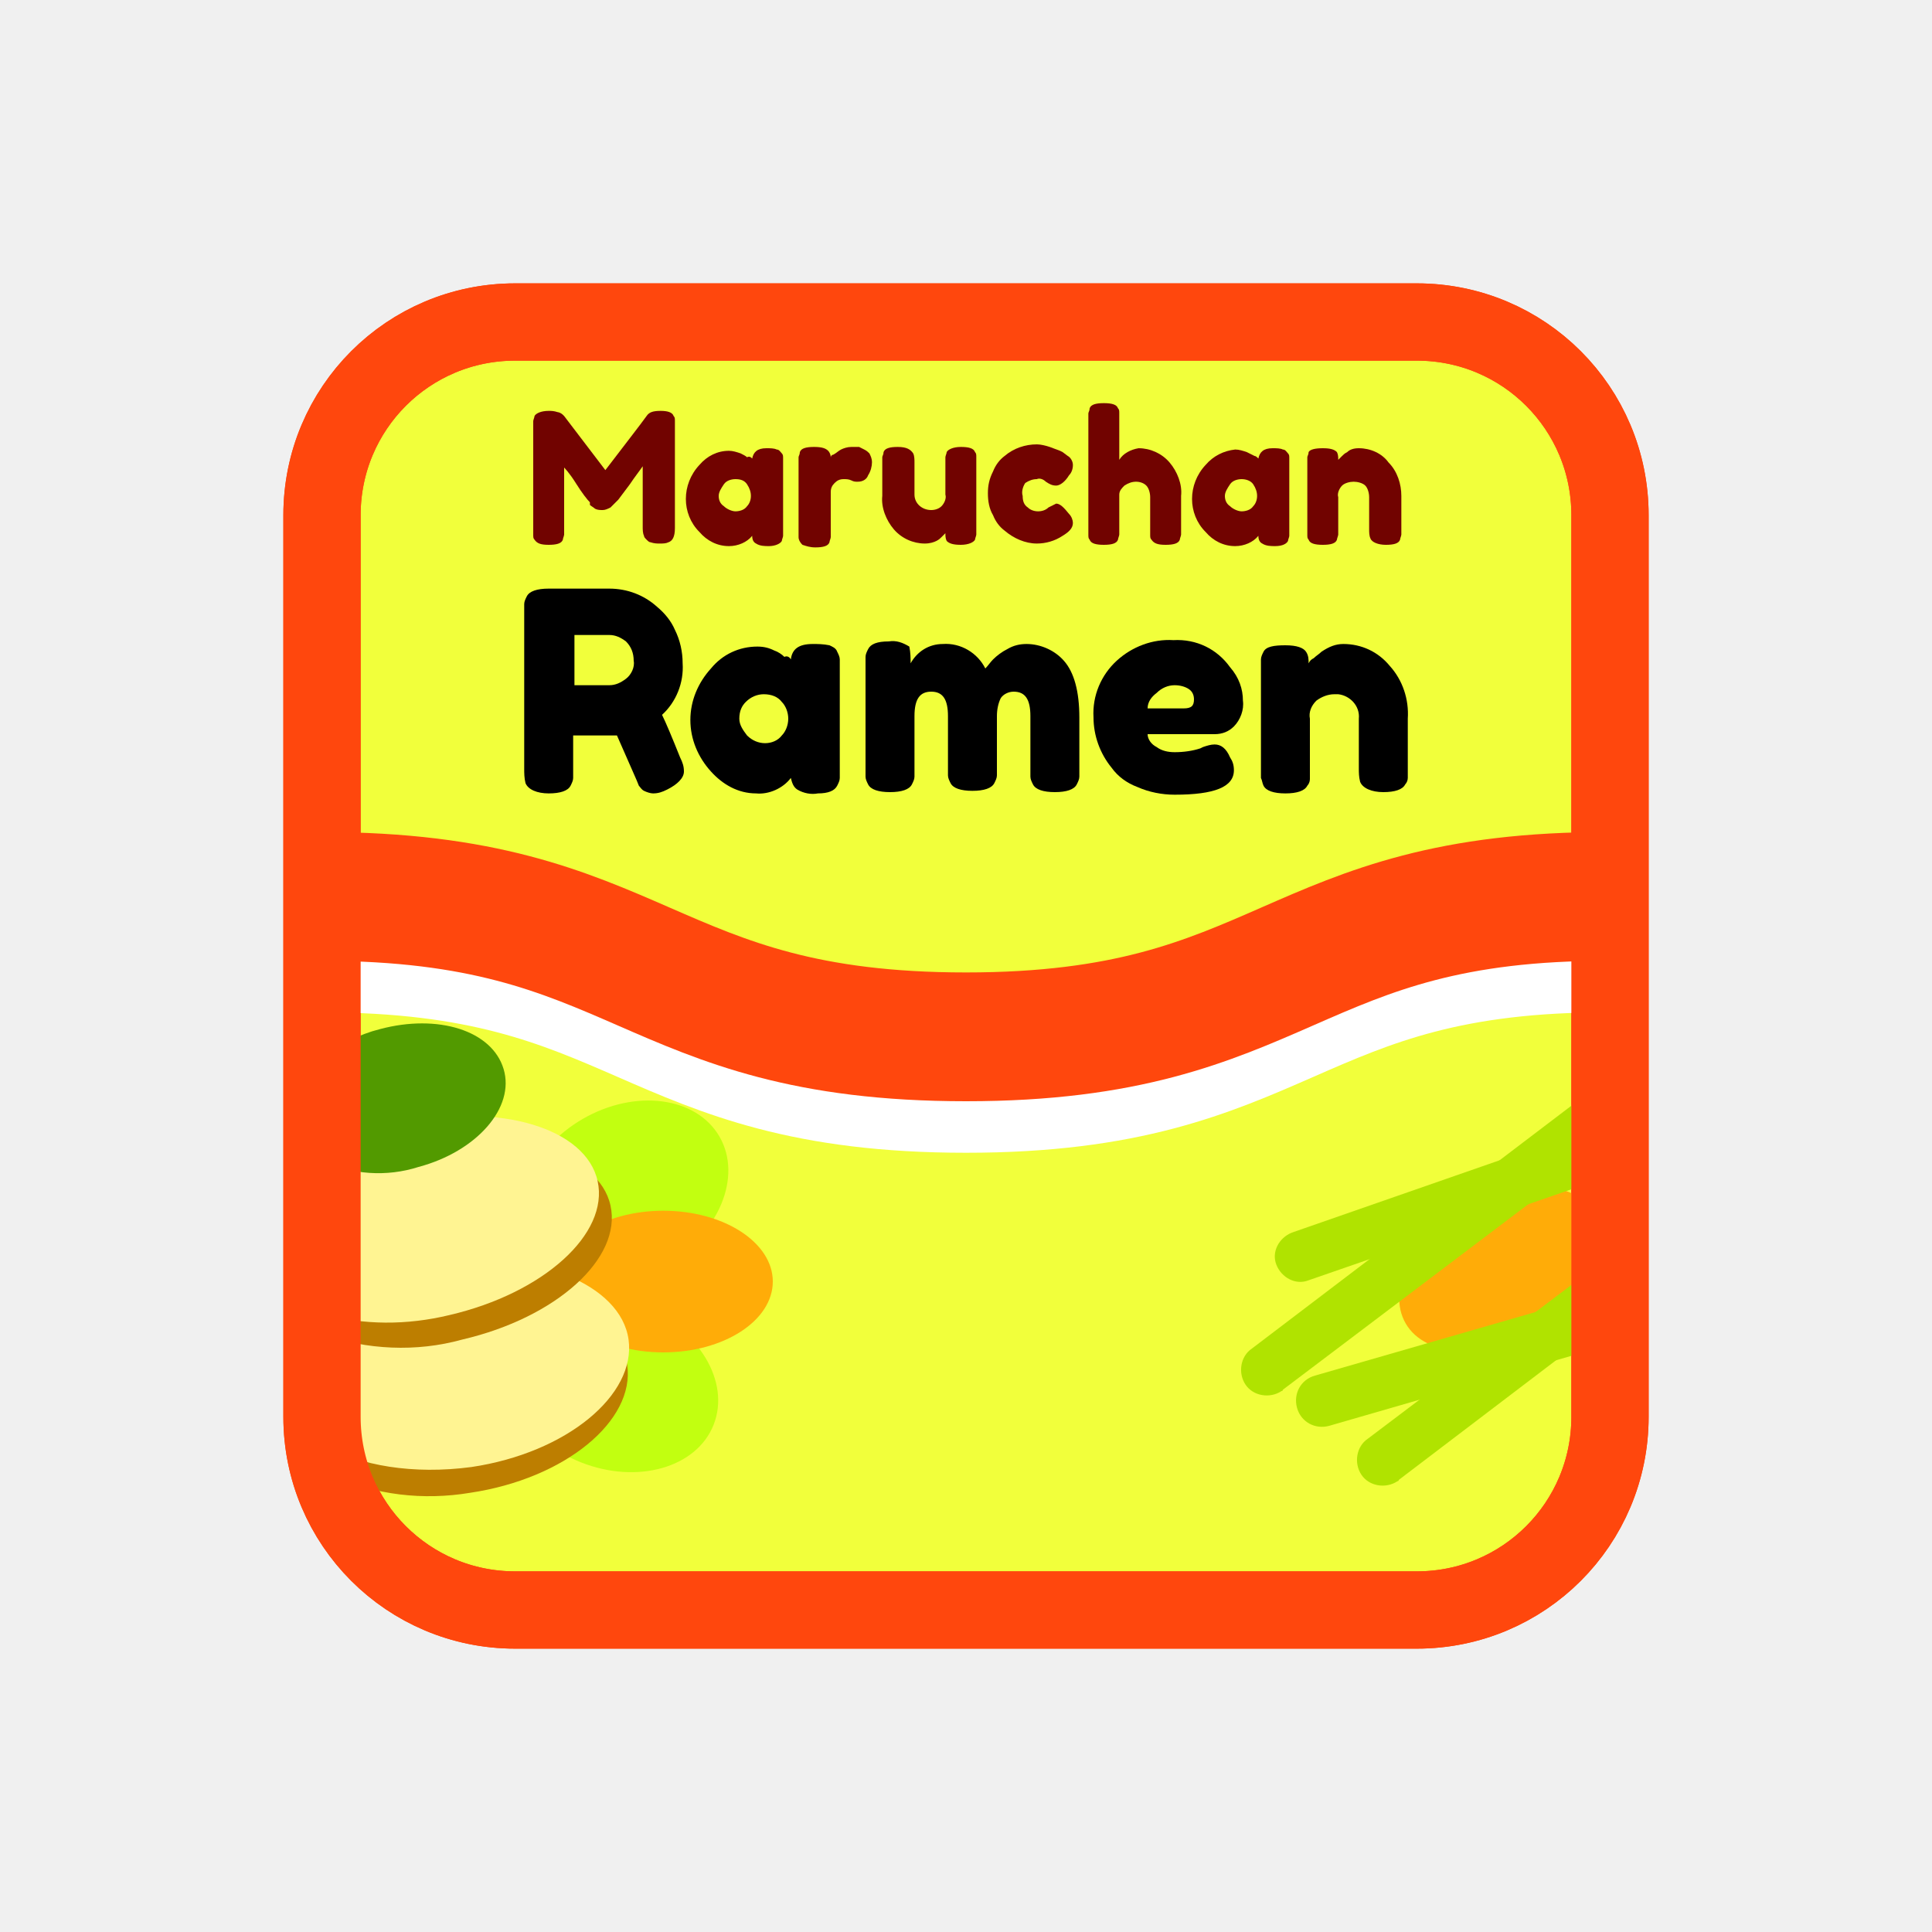
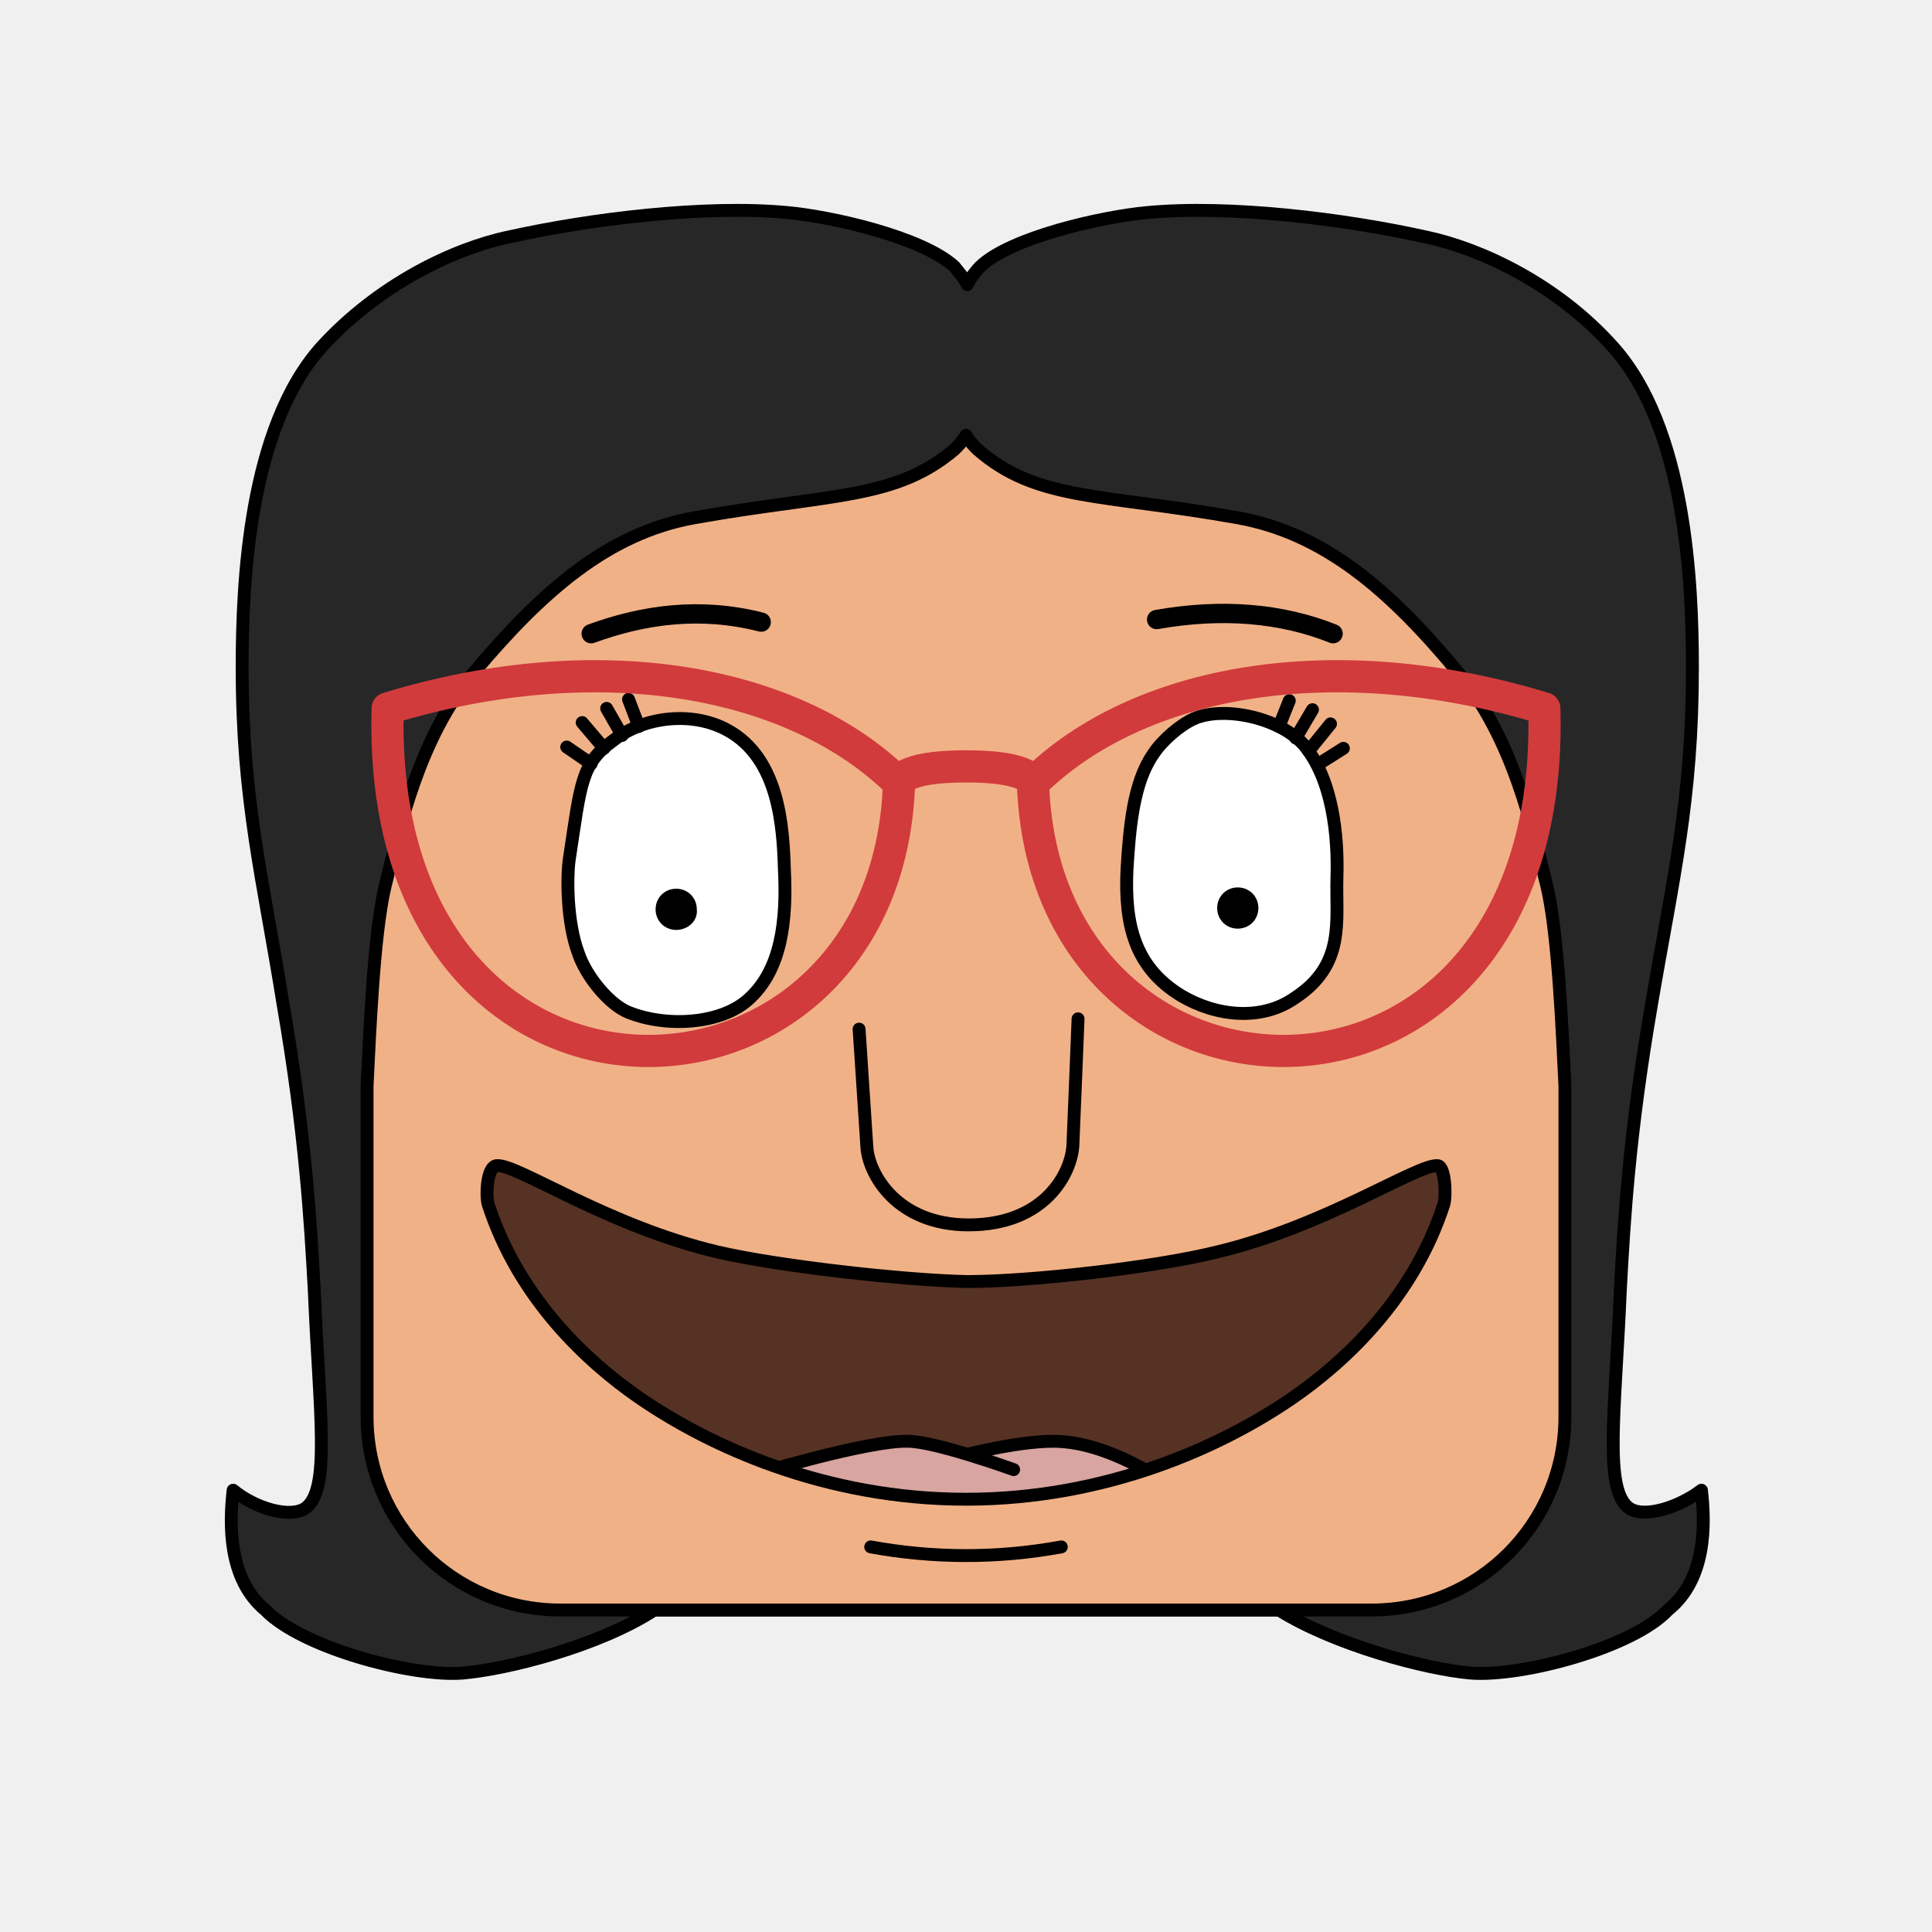
<svg xmlns="http://www.w3.org/2000/svg" version="1.1" id="Layer_1" x="0px" y="0px" viewBox="0 0 150 150" style="enable-background:new 0 0 150 150;" xml:space="preserve">
  <style type="text/css">
- 	.st0{fill:#F1FF3B;stroke:#FF470D;stroke-width:6;stroke-miterlimit:10;}
- 	.st1{fill:none;stroke:#FFFFFF;stroke-width:10;stroke-miterlimit:10;}
- 	.st2{fill:none;stroke:#FF470D;stroke-width:10;stroke-miterlimit:10;}
- 	.st3{fill:#710300;}
- 	.st4{fill:#C2FF10;}
- 	.st5{fill:#FFAC08;}
- 	.st6{fill:#B0E300;}
- 	.st7{fill:#BD7E00;}
- 	.st8{fill:#FFF492;}
- 	.st9{fill:#529A00;}
- 	.st10{fill:none;stroke:#FF470D;stroke-width:6;stroke-miterlimit:10;}
+ 	.st0{fill:#553223;stroke:#000000;stroke-linecap:round;stroke-linejoin:round;stroke-miterlimit:10;}
+ 	.st1{fill:#D8A5A1;stroke:#000000;stroke-linecap:round;stroke-linejoin:round;stroke-miterlimit:10;}
+ 	.st2{fill:#F1B186;stroke:#000000;stroke-linecap:round;stroke-linejoin:round;stroke-miterlimit:10;}
+ 	.st3{fill:#FFFFFF;stroke:#000000;stroke-linecap:round;stroke-linejoin:round;stroke-miterlimit:10;}
+ 	.st4{fill:none;stroke:#000000;stroke-linecap:round;stroke-linejoin:round;stroke-miterlimit:10;}
+ 	.st5{fill:#F1B186;stroke:#000000;stroke-width:1.5;stroke-linecap:round;stroke-linejoin:round;stroke-miterlimit:10;}
+ 	.st6{fill:#272727;stroke:#000000;stroke-linecap:round;stroke-linejoin:round;stroke-miterlimit:10;}
+ 	.st7{fill:none;stroke:#D13B3C;stroke-width:2.5;stroke-linecap:round;stroke-linejoin:round;stroke-miterlimit:10;}
</style>
  <path class="st0" d="M40,25h70c8.3,0,15,6.7,15,15v70c0,8.3-6.7,15-15,15H40c-8.3,0-15-6.7-15-15V40C25,31.7,31.7,25,40,25z" />
-   <path class="st1" d="M125,73.6c-25-0.1-25,10.9-50,10.9S50,73.6,25,73.6" />
-   <path class="st2" d="M125,69.6c-25-0.1-25,10.9-50,10.9S50,69.6,25,69.6" />
-   <path d="M52.8,58.8c0.2,0.4,0.3,0.7,0.3,1.1c0,0.5-0.5,1-1.3,1.4c-0.4,0.2-0.7,0.3-1.1,0.3c-0.2,0-0.5-0.1-0.7-0.2  c-0.2-0.1-0.3-0.3-0.4-0.4c-0.1-0.3-0.7-1.6-1.7-3.9h-0.7h-2.7v2.5c0,0.2,0,0.5,0,0.8c0,0.2-0.1,0.4-0.2,0.6  c-0.2,0.4-0.8,0.6-1.7,0.6s-1.6-0.3-1.8-0.8c-0.1-0.4-0.1-0.8-0.1-1.1v-12c0-0.3,0-0.5,0-0.8c0-0.2,0.1-0.4,0.2-0.6  c0.2-0.4,0.8-0.6,1.7-0.6h4.7c1.4,0,2.7,0.5,3.7,1.4c0.6,0.5,1.1,1.1,1.4,1.8c0.4,0.8,0.6,1.7,0.6,2.6c0.1,1.5-0.5,3-1.6,4  C51.7,56.1,52.2,57.3,52.8,58.8z M44.5,53.2h2.8c0.5,0,0.9-0.2,1.3-0.5c0.4-0.3,0.7-0.9,0.6-1.4c0-0.6-0.2-1.1-0.6-1.5  c-0.4-0.3-0.8-0.5-1.3-0.5h-2.7V53.2z" />
-   <path d="M61.4,51.2c0.1-0.8,0.6-1.2,1.7-1.2c0.4,0,0.8,0,1.3,0.1c0.2,0.1,0.5,0.2,0.6,0.5c0.1,0.2,0.2,0.4,0.2,0.6  c0,0.2,0,0.5,0,0.8v7.6c0,0.2,0,0.5,0,0.8c0,0.2-0.1,0.4-0.2,0.6c-0.2,0.4-0.7,0.6-1.5,0.6c-0.5,0.1-1.1,0-1.6-0.3  c-0.3-0.2-0.4-0.5-0.5-0.9c-0.6,0.8-1.7,1.3-2.7,1.2c-1.4,0-2.6-0.7-3.5-1.7c-1-1.1-1.6-2.5-1.6-4c0-1.5,0.6-2.9,1.6-4  c0.9-1.1,2.2-1.7,3.6-1.7c0.5,0,0.9,0.1,1.3,0.3c0.3,0.1,0.6,0.3,0.8,0.5C61.1,50.9,61.3,51,61.4,51.2z M57.4,55.8  c0,0.5,0.3,0.9,0.6,1.3c0.4,0.4,0.9,0.6,1.4,0.6c0.5,0,1-0.2,1.3-0.6c0.3-0.3,0.5-0.8,0.5-1.3c0-0.5-0.2-1-0.5-1.3  c-0.3-0.4-0.8-0.6-1.4-0.6c-0.5,0-1,0.2-1.4,0.6C57.6,54.8,57.4,55.2,57.4,55.8L57.4,55.8z" />
-   <path d="M70.7,51.5c0.5-0.9,1.4-1.5,2.5-1.5c1.4-0.1,2.7,0.7,3.3,1.9c0.2-0.2,0.4-0.5,0.6-0.7c0.3-0.3,0.7-0.6,1.1-0.8  c0.5-0.3,1-0.4,1.5-0.4c1.1,0,2.2,0.5,2.9,1.3c0.8,0.9,1.2,2.4,1.2,4.4v3.8c0,0.2,0,0.5,0,0.8c0,0.2-0.1,0.4-0.2,0.6  c-0.2,0.4-0.8,0.6-1.7,0.6s-1.5-0.2-1.7-0.6c-0.1-0.2-0.2-0.4-0.2-0.6c0-0.2,0-0.5,0-0.8v-3.9c0-1.3-0.4-1.9-1.3-1.9  c-0.4,0-0.8,0.2-1,0.5c-0.2,0.4-0.3,0.9-0.3,1.4v3.8c0,0.3,0,0.5,0,0.8c0,0.2-0.1,0.4-0.2,0.6c-0.2,0.4-0.8,0.6-1.7,0.6  s-1.5-0.2-1.7-0.6c-0.1-0.2-0.2-0.4-0.2-0.6c0-0.2,0-0.5,0-0.8v-3.8c0-1.3-0.4-1.9-1.3-1.9c-0.9,0-1.3,0.6-1.3,1.9v3.9  c0,0.2,0,0.5,0,0.8c0,0.2-0.1,0.4-0.2,0.6c-0.2,0.4-0.8,0.6-1.7,0.6s-1.5-0.2-1.7-0.6c-0.1-0.2-0.2-0.4-0.2-0.6c0-0.3,0-0.5,0-0.8  v-7.7c0-0.2,0-0.5,0-0.8c0-0.2,0.1-0.4,0.2-0.6c0.2-0.4,0.7-0.6,1.6-0.6c0.6-0.1,1.1,0.1,1.6,0.4C70.7,50.7,70.7,51.1,70.7,51.5z" />
-   <path d="M96.5,54.4c0.1,0.7-0.2,1.5-0.7,2c-0.4,0.4-0.9,0.6-1.5,0.6h-5.2c0,0.4,0.3,0.8,0.7,1c0.4,0.3,0.9,0.4,1.4,0.4  c0.7,0,1.4-0.1,2-0.3l0.2-0.1c0.3-0.1,0.6-0.2,0.9-0.2c0.5,0,0.9,0.3,1.2,1c0.2,0.3,0.3,0.6,0.3,1c0,1.3-1.5,1.9-4.6,1.9  c-1,0-2-0.2-2.9-0.6c-0.8-0.3-1.5-0.8-2-1.5c-0.9-1.1-1.4-2.5-1.4-3.9c-0.1-1.7,0.6-3.3,1.8-4.4c1.2-1.1,2.8-1.7,4.4-1.6  c1.8-0.1,3.4,0.7,4.4,2.1C96.2,52.6,96.5,53.5,96.5,54.4z M91.9,55c0.6,0,0.8-0.2,0.8-0.7c0-0.3-0.1-0.6-0.4-0.8  c-0.3-0.2-0.7-0.3-1.1-0.3c-0.5,0-1,0.2-1.4,0.6c-0.4,0.3-0.7,0.7-0.7,1.2L91.9,55z" />
-   <path d="M104.3,50c1.4,0,2.7,0.6,3.6,1.7c1,1.1,1.5,2.6,1.4,4.1v3.8c0,0.2,0,0.5,0,0.8c0,0.2-0.1,0.4-0.2,0.5  c-0.2,0.4-0.8,0.6-1.7,0.6s-1.6-0.3-1.8-0.8c-0.1-0.4-0.1-0.7-0.1-1.1v-3.8c0.1-1-0.7-1.8-1.6-1.9c-0.1,0-0.2,0-0.3,0  c-0.5,0-1,0.2-1.4,0.5c-0.4,0.4-0.6,0.9-0.5,1.4v3.9c0,0.2,0,0.5,0,0.8c0,0.2-0.1,0.4-0.2,0.5c-0.2,0.4-0.8,0.6-1.7,0.6  s-1.5-0.2-1.7-0.6c-0.1-0.2-0.1-0.4-0.2-0.6c0-0.2,0-0.5,0-0.8v-7.7c0-0.2,0-0.5,0-0.7c0-0.2,0.1-0.4,0.2-0.6  c0.2-0.4,0.8-0.5,1.7-0.5s1.4,0.2,1.6,0.5c0.2,0.3,0.2,0.6,0.2,0.9c0.1-0.2,0.2-0.3,0.4-0.4c0.2-0.2,0.4-0.3,0.6-0.5  C103.2,50.2,103.7,50,104.3,50z" />
-   <path class="st3" d="M52.3,32.3c0.1,0.1,0.1,0.2,0.1,0.4c0,0.2,0,0.3,0,0.5V41c0,0.7-0.2,1-0.5,1.1c-0.2,0.1-0.4,0.1-0.7,0.1  c-0.2,0-0.4,0-0.7-0.1c-0.1,0-0.2-0.1-0.3-0.2c-0.1-0.1-0.2-0.2-0.2-0.3c-0.1-0.2-0.1-0.5-0.1-0.7v-4.7c-0.2,0.3-0.6,0.8-1,1.4  L48,38.8l-0.3,0.3c-0.1,0.1-0.2,0.2-0.3,0.3c-0.2,0.1-0.4,0.2-0.6,0.2c-0.2,0-0.4,0-0.6-0.1c-0.1-0.1-0.3-0.2-0.4-0.3L45.8,39  c-0.2-0.2-0.6-0.7-1.1-1.5s-0.9-1.2-0.9-1.2V41c0,0.2,0,0.4,0,0.5c0,0.1-0.1,0.3-0.1,0.4c-0.1,0.3-0.5,0.4-1.1,0.4s-0.9-0.1-1.1-0.4  c-0.1-0.1-0.1-0.2-0.1-0.4c0-0.2,0-0.3,0-0.5v-7.8c0-0.2,0-0.3,0-0.5c0-0.1,0.1-0.3,0.1-0.4c0.1-0.2,0.5-0.4,1.1-0.4  c0.2,0,0.4,0,0.7,0.1c0.1,0,0.3,0.1,0.4,0.2l0.1,0.1l3.2,4.2c1.6-2.1,2.7-3.5,3.2-4.2c0.2-0.3,0.5-0.4,1.1-0.4  C51.8,31.9,52.2,32,52.3,32.3z" />
-   <path class="st3" d="M58.4,35.6c0.1-0.5,0.4-0.8,1.1-0.8c0.3,0,0.6,0,0.8,0.1c0.2,0,0.3,0.2,0.4,0.3c0.1,0.1,0.1,0.2,0.1,0.4  c0,0.2,0,0.3,0,0.5v5c0,0.2,0,0.3,0,0.5c0,0.1-0.1,0.3-0.1,0.4c-0.1,0.2-0.5,0.4-1,0.4c-0.3,0-0.7,0-1-0.2c-0.2-0.1-0.3-0.3-0.3-0.6  c-0.4,0.5-1.1,0.8-1.8,0.8c-0.9,0-1.7-0.4-2.3-1.1c-1.4-1.4-1.4-3.7,0-5.2c0.6-0.7,1.4-1.1,2.3-1.1c0.3,0,0.6,0.1,0.9,0.2  c0.2,0.1,0.4,0.2,0.5,0.3C58.2,35.4,58.3,35.5,58.4,35.6z M55.8,38.5c0,0.3,0.1,0.6,0.4,0.8c0.2,0.2,0.6,0.4,0.9,0.4  c0.3,0,0.7-0.1,0.9-0.4c0.2-0.2,0.3-0.5,0.3-0.8c0-0.3-0.1-0.6-0.3-0.9c-0.2-0.3-0.5-0.4-0.9-0.4c-0.3,0-0.7,0.1-0.9,0.4  C56,37.9,55.8,38.2,55.8,38.5z" />
-   <path class="st3" d="M67.1,34.9c0.2,0.1,0.3,0.2,0.4,0.3c0.1,0.2,0.2,0.4,0.2,0.7c0,0.3-0.1,0.7-0.3,1c-0.1,0.3-0.4,0.5-0.8,0.5  c-0.2,0-0.3,0-0.5-0.1c-0.2-0.1-0.4-0.1-0.6-0.1c-0.3,0-0.5,0.1-0.7,0.3c-0.2,0.2-0.3,0.4-0.3,0.7v3c0,0.2,0,0.4,0,0.5  c0,0.1-0.1,0.3-0.1,0.4c-0.1,0.3-0.5,0.4-1.1,0.4c-0.4,0-0.7-0.1-1-0.2c-0.2-0.2-0.3-0.4-0.3-0.6V36c0-0.2,0-0.3,0-0.5  c0-0.1,0.1-0.2,0.1-0.4c0.1-0.3,0.5-0.4,1.1-0.4s0.9,0.1,1.1,0.3c0.1,0.1,0.2,0.3,0.2,0.5c0-0.1,0.1-0.2,0.2-0.2  c0.2-0.1,0.4-0.3,0.6-0.4c0.2-0.1,0.5-0.2,0.8-0.2c0.2,0,0.4,0,0.6,0L67.1,34.9z" />
-   <path class="st3" d="M71.8,42.2c-0.9,0-1.8-0.4-2.4-1.1c-0.6-0.7-1-1.7-0.9-2.6V36c0-0.2,0-0.4,0-0.5c0-0.1,0.1-0.2,0.1-0.4  c0.1-0.3,0.5-0.4,1.1-0.4c0.7,0,1,0.2,1.2,0.5c0.1,0.2,0.1,0.5,0.1,0.7v2.5c0,0.7,0.6,1.2,1.3,1.2c0.3,0,0.6-0.1,0.8-0.3  c0.2-0.2,0.4-0.6,0.3-0.9V36c0-0.2,0-0.4,0-0.5c0-0.1,0.1-0.3,0.1-0.4c0.1-0.2,0.5-0.4,1.1-0.4s1,0.1,1.1,0.4  c0.1,0.1,0.1,0.2,0.1,0.4c0,0.1,0,0.3,0,0.5v5c0,0.2,0,0.4,0,0.5c0,0.1-0.1,0.3-0.1,0.4c-0.1,0.2-0.5,0.4-1.1,0.4s-0.9-0.1-1.1-0.3  c-0.1-0.2-0.1-0.4-0.1-0.6c-0.1,0.1-0.2,0.2-0.3,0.3c-0.1,0.1-0.2,0.2-0.4,0.3C72.5,42.1,72.2,42.2,71.8,42.2z" />
-   <path class="st3" d="M79.4,38.5c0,0.4,0.1,0.7,0.4,0.9c0.2,0.2,0.5,0.3,0.8,0.3c0.3,0,0.6-0.1,0.8-0.3c0.2-0.1,0.4-0.2,0.6-0.3  c0.3,0,0.6,0.3,1,0.8c0.2,0.2,0.3,0.5,0.3,0.7c0,0.4-0.3,0.7-0.8,1c-0.6,0.4-1.3,0.6-2,0.6c-0.9,0-1.8-0.4-2.5-1  c-0.4-0.3-0.7-0.7-0.9-1.2c-0.3-0.5-0.4-1.1-0.4-1.7c0-0.6,0.1-1.1,0.4-1.7c0.2-0.5,0.5-0.9,0.9-1.2c0.7-0.6,1.6-0.9,2.5-0.9  c0.3,0,0.7,0.1,1,0.2c0.3,0.1,0.5,0.2,0.8,0.3l0.2,0.1l0.4,0.3c0.2,0.1,0.4,0.4,0.4,0.7c0,0.3-0.1,0.6-0.3,0.8  c-0.3,0.5-0.7,0.8-1,0.8c-0.3,0-0.5-0.1-0.8-0.3c-0.2-0.2-0.5-0.3-0.7-0.2c-0.3,0-0.6,0.1-0.9,0.3C79.4,37.8,79.3,38.2,79.4,38.5z" />
-   <path class="st3" d="M88.4,34.8c0.9,0,1.8,0.4,2.4,1.1c0.6,0.7,1,1.7,0.9,2.6V41c0,0.2,0,0.4,0,0.5c0,0.1-0.1,0.3-0.1,0.4  c-0.1,0.3-0.5,0.4-1.1,0.4s-0.9-0.1-1.1-0.4c-0.1-0.1-0.1-0.2-0.1-0.4c0-0.2,0-0.3,0-0.5v-2.4c0-0.3-0.1-0.7-0.3-0.9  c-0.2-0.2-0.5-0.3-0.8-0.3c-0.3,0-0.6,0.1-0.9,0.3c-0.2,0.2-0.4,0.4-0.4,0.7V41c0,0.2,0,0.3,0,0.5c0,0.1-0.1,0.3-0.1,0.4  c-0.1,0.3-0.5,0.4-1.1,0.4s-1-0.1-1.1-0.4c-0.1-0.1-0.1-0.2-0.1-0.4c0-0.2,0-0.3,0-0.5v-8.4c0-0.2,0-0.3,0-0.5  c0-0.1,0.1-0.2,0.1-0.4c0.1-0.3,0.5-0.4,1.1-0.4s1,0.1,1.1,0.4c0.1,0.1,0.1,0.2,0.1,0.4c0,0.2,0,0.3,0,0.5v3.1  C87.2,35.2,87.8,34.9,88.4,34.8z" />
-   <path class="st3" d="M97.7,35.6c0.1-0.5,0.4-0.8,1.1-0.8c0.3,0,0.6,0,0.8,0.1c0.2,0,0.3,0.2,0.4,0.3c0.1,0.1,0.1,0.2,0.1,0.4  c0,0.2,0,0.3,0,0.5v5c0,0.2,0,0.3,0,0.5c0,0.1-0.1,0.3-0.1,0.4c-0.1,0.2-0.4,0.4-1,0.4c-0.3,0-0.7,0-1-0.2c-0.2-0.1-0.3-0.3-0.3-0.6  c-0.4,0.5-1.1,0.8-1.8,0.8c-0.9,0-1.7-0.4-2.3-1.1c-1.4-1.4-1.4-3.7,0-5.2c0.6-0.7,1.4-1.1,2.3-1.2c0.3,0,0.6,0.1,0.9,0.2  c0.2,0.1,0.4,0.2,0.6,0.3C97.5,35.4,97.6,35.5,97.7,35.6z M95.1,38.5c0,0.3,0.1,0.6,0.4,0.8c0.2,0.2,0.6,0.4,0.9,0.4  c0.3,0,0.7-0.1,0.9-0.4c0.2-0.2,0.3-0.5,0.3-0.8c0-0.3-0.1-0.6-0.3-0.9c-0.2-0.3-0.6-0.4-0.9-0.4c-0.3,0-0.7,0.1-0.9,0.4  C95.3,37.9,95.1,38.2,95.1,38.5z" />
-   <path class="st3" d="M105.5,34.8c0.9,0,1.8,0.4,2.3,1.1c0.7,0.7,1,1.7,1,2.6V41c0,0.2,0,0.3,0,0.5c0,0.1-0.1,0.3-0.1,0.4  c-0.1,0.3-0.5,0.4-1.1,0.4s-1.1-0.2-1.2-0.5c-0.1-0.2-0.1-0.5-0.1-0.7v-2.5c0-0.3-0.1-0.7-0.3-0.9c-0.2-0.2-0.6-0.3-0.9-0.3  c-0.3,0-0.7,0.1-0.9,0.3c-0.2,0.2-0.4,0.6-0.3,0.9V41c0,0.2,0,0.3,0,0.5c0,0.1-0.1,0.3-0.1,0.4c-0.1,0.3-0.5,0.4-1.1,0.4  s-1-0.1-1.1-0.4c-0.1-0.1-0.1-0.2-0.1-0.4c0-0.2,0-0.3,0-0.5v-5c0-0.2,0-0.3,0-0.5c0-0.1,0.1-0.2,0.1-0.4c0.1-0.2,0.5-0.3,1.1-0.3  s0.9,0.1,1.1,0.3c0.1,0.2,0.1,0.4,0.1,0.6c0.1-0.1,0.2-0.2,0.3-0.3c0.1-0.1,0.2-0.2,0.4-0.3C104.8,34.9,105.1,34.8,105.5,34.8z" />
-   <ellipse transform="matrix(0.3681 -0.9298 0.9298 0.3681 -69.9379 112.0875)" class="st4" cx="47.5" cy="107.5" rx="6.5" ry="8.5" />
-   <ellipse transform="matrix(0.866 -0.5 0.5 0.866 -39.7506 36.6434)" class="st4" cx="48.5" cy="92.5" rx="8.5" ry="6.5" />
-   <ellipse class="st5" cx="51.5" cy="99.5" rx="8.5" ry="5.5" />
-   <ellipse transform="matrix(0.866 -0.5 0.5 0.866 -33.6434 71.4479)" class="st5" cx="116.5" cy="98.5" rx="8.5" ry="5.5" />
-   <path class="st6" d="M125,100.2l-22.9,6.6c-1.1,0.3-1.7,1.4-1.4,2.5c0.3,1.1,1.4,1.7,2.5,1.4l0,0l21.8-6.3V100.2z" />
-   <path class="st6" d="M125,97.5l-18.8,14.2c-0.9,0.6-1.1,1.9-0.5,2.8c0.6,0.9,1.9,1.1,2.8,0.5c0,0,0.1,0,0.1-0.1l16.3-12.4V97.5z" />
-   <path class="st6" d="M125,87.1l-24.7,8.6c-1,0.4-1.6,1.5-1.2,2.5s1.5,1.6,2.5,1.2l0,0l23.4-8.1V87.1z" />
-   <path class="st6" d="M125,83.8c-0.2,0.1-0.5,0.2-0.7,0.3l-27.1,20.6c-0.9,0.6-1.1,1.9-0.5,2.8c0.6,0.9,1.9,1.1,2.8,0.5  c0,0,0.1,0,0.1-0.1L125,88.7V83.8z" />
-   <path class="st7" d="M34.2,100.1c-3.3,0.4-6.5,1.7-9.2,3.8v6.1c0,1.5,0.2,3.1,0.7,4.5c3.4,1.6,7.2,2,10.8,1.4  c7.4-1.1,12.8-5.6,12.2-9.9S41.5,99,34.2,100.1z" />
-   <path class="st8" d="M34.2,98.1c-3.3,0.4-6.5,1.7-9.2,3.8v8.1c0,0.8,0.1,1.5,0.2,2.2c2.7,1.6,6.9,2.3,11.4,1.7  c7.4-1.1,12.8-5.6,12.2-9.9S41.5,97,34.2,98.1z" />
-   <path class="st7" d="M32.5,89.2c-2.7,0.6-5.2,1.7-7.5,3.3v11.1c3.5,1.2,7.3,1.4,10.9,0.4c7.3-1.7,12.4-6.3,11.5-10.4  S39.8,87.6,32.5,89.2z" />
-   <path class="st8" d="M31.5,87.2c-2.3,0.5-4.5,1.4-6.5,2.6V102c3.2,0.9,6.6,0.9,9.9,0.1c7.3-1.7,12.4-6.3,11.5-10.4  S38.8,85.6,31.5,87.2z" />
-   <path class="st9" d="M29.5,79.9c-1.6,0.4-3.2,1.2-4.5,2.3v7.9c2.3,1.1,5,1.3,7.5,0.5C37,89.4,40,86,39.1,83S34,78.7,29.5,79.9z" />
-   <path class="st10" d="M40,25h70c8.3,0,15,6.7,15,15v70c0,8.3-6.7,15-15,15H40c-8.3,0-15-6.7-15-15V40C25,31.7,31.7,25,40,25z" />
+   <g>
+     <path class="st1" d="M74,113.2c0,0,4.6-1.3,7.8-1.3c4.8,0,10,4.1,10,4.1l-15.5,7.1l-18-8.6" />
+     <path class="st1" d="M58.2,114.6c0,0,9.2-2.8,12.3-2.7c2.1,0,8.2,2.2,8.2,2.2" />
+   </g>
+   <path class="st2" d="M110,25H40c-8.3,0-15,6.7-15,15v70c0,8.3,6.7,15,15,15h70c8.3,0,15-6.7,15-15V40C125,31.7,118.3,25,110,25z   M112.1,93.5c-2.4,7.4-7.8,12.3-11.7,15c-5.5,3.8-14.5,7.9-25.4,7.9s-19.9-4.1-25.4-7.9c-3.9-2.7-9.3-7.6-11.7-15  c-0.2-0.7-0.1-3,0.7-3c1.6-0.1,8.6,4.7,17.1,6.7c4.7,1.1,14.5,2.2,19.4,2.3c4.9,0,14.6-1.1,19.4-2.3c8.4-2,15.5-6.8,17.1-6.7  C112.2,90.5,112.3,92.8,112.1,93.5z" />
+   <path class="st2" d="M66.7,79.9c0,0,0.1,1.6,0.6,9.1c0.1,2.1,2.3,6.1,7.9,6.1c6,0,8-4.1,8.1-6.2c0.1-2.3,0.4-9.8,0.4-9.8" />
+   <g>
+     <g>
+       <path class="st3" d="M44.2,66.7c0.9-5.9,0.9-7.4,3.4-9.2c2.4-1.9,6.2-2.3,8.9-0.8c4,2.2,4.3,7.5,4.4,10.8    c0.2,3.9-0.2,7.8-2.8,10.1c-2.1,1.9-6.3,2.2-9.3,1c-1.5-0.6-3.3-2.8-3.9-4.6C44,71.6,44,68.1,44.2,66.7z" />
+       <path d="M52.5,72.2c-0.9,0-1.6-0.7-1.6-1.6s0.7-1.6,1.6-1.6s1.6,0.7,1.6,1.6C54.2,71.5,53.4,72.2,52.5,72.2z" />
+       <g>
+         <line class="st4" x1="49.6" y1="56.4" x2="48.8" y2="54.3" />
+         <line class="st4" x1="48.3" y1="57.1" x2="47.1" y2="55" />
+         <line class="st4" x1="46.9" y1="58.1" x2="45.2" y2="56.1" />
+         <line class="st4" x1="45.9" y1="59.3" x2="44" y2="58" />
+       </g>
+     </g>
+     <g>
+       <path class="st3" d="M103.8,68.1c0.1-3.1-0.3-7.6-2.6-10.3c-1.9-2.1-6.2-3-8.5-2c-1.1,0.5-2.5,1.7-3.2,2.8c-1.5,2.2-1.8,5.6-2,8.9    c-0.2,4.3,0.6,7.6,4.2,9.8c2.7,1.6,6.2,2,8.8,0.2C104.5,74.9,103.7,71.5,103.8,68.1z" />
+       <path d="M96.1,72.1c-0.9,0-1.6-0.7-1.6-1.6s0.7-1.6,1.6-1.6s1.6,0.7,1.6,1.6S97,72.1,96.1,72.1z" />
+       <g>
+         <line class="st4" x1="99.3" y1="56.4" x2="100.1" y2="54.4" />
+         <line class="st4" x1="100.6" y1="57.3" x2="101.9" y2="55.1" />
+         <line class="st4" x1="102.4" y1="59.3" x2="104.3" y2="58.1" />
+         <line class="st4" x1="101.6" y1="58.3" x2="103.3" y2="56.2" />
+       </g>
+     </g>
+   </g>
+   <path class="st2" d="M67.6,120.1c4.9,0.9,9.9,0.9,14.8,0" />
+   <g>
+     <path class="st5" d="M45.9,49.2c4.1-1.5,8.5-2.1,13.2-0.9" />
+     <path class="st5" d="M89.8,48.1c5.1-0.9,9.7-0.5,13.7,1.1" />
+   </g>
+   <path class="st6" d="M132.1,115.7c-1.7,1.3-4.4,2.2-5.6,1.4c-2-1.4-1.1-7.4-0.7-16.9c0.3-5.6,0.7-12.2,2.4-22.1  c1.7-10,3.2-15.9,3.2-26.3c0-6.5-0.5-18.6-6.2-24.9c-4.3-4.8-10.2-7.6-14.5-8.5c-6.3-1.4-15.2-2.5-21.6-1.9  c-3.4,0.3-10.6,1.9-13,4.2c-0.3,0.3-0.7,0.8-1,1.4c-0.3-0.6-0.7-1-1-1.4c-2.5-2.3-9.6-3.9-13-4.2c-6.4-0.6-15.3,0.5-21.6,1.9  c-4.3,0.9-10.1,3.7-14.5,8.5c-5.7,6.3-6.2,18.4-6.2,24.9c0,10.4,1.6,16.3,3.2,26.3c1.7,9.9,2.1,16.6,2.4,22.1  c0.4,9.5,1.3,15.5-0.7,16.9c-1.2,0.8-3.9,0-5.6-1.4c-0.3,2.6-0.4,6.9,2.5,9.3c2.8,2.9,11.3,5.2,15.3,4.9c3.5-0.3,10.6-2.1,14.9-4.9  h-7.3c-8.3,0-15-6.7-15-15v-3.4V93v-8.7c0.2-3.9,0.5-11.7,1.4-15.5c1.1-4.4,2.6-11.5,6.9-16.6c5.3-6.3,10.4-10.8,17.1-12  c10.7-1.9,15.6-1.4,20.2-5.3c0.3-0.3,0.6-0.6,0.9-1.1c0.3,0.5,0.6,0.8,0.9,1.1c4.6,4,9.5,3.4,20.2,5.3c6.7,1.2,11.8,5.6,17.1,12  c4.3,5.1,5.8,12.2,6.9,16.6c0.9,3.8,1.2,11.6,1.4,15.5v22.3l0,0v3.4c0,8.3-6.7,15-15,15h-7.2c4.3,2.7,11.4,4.6,14.9,4.9  c4,0.3,12.6-2,15.3-4.9C132.5,122.6,132.4,118.3,132.1,115.7z" />
+   <g>
+     <path class="st7" d="M69.8,60.8c-8.1-8-23.3-10.8-39.7-5.8C29.1,90,68.9,88.9,69.8,60.8z" />
+     <path class="st7" d="M80.2,60.8c8.1-8,23.3-10.8,39.7-5.8C120.9,90,81.1,88.9,80.2,60.8z" />
+     <path class="st7" d="M69.8,60.8c0,0,0-1.3,5.2-1.3s5.2,1.3,5.2,1.3" />
+   </g>
</svg>
